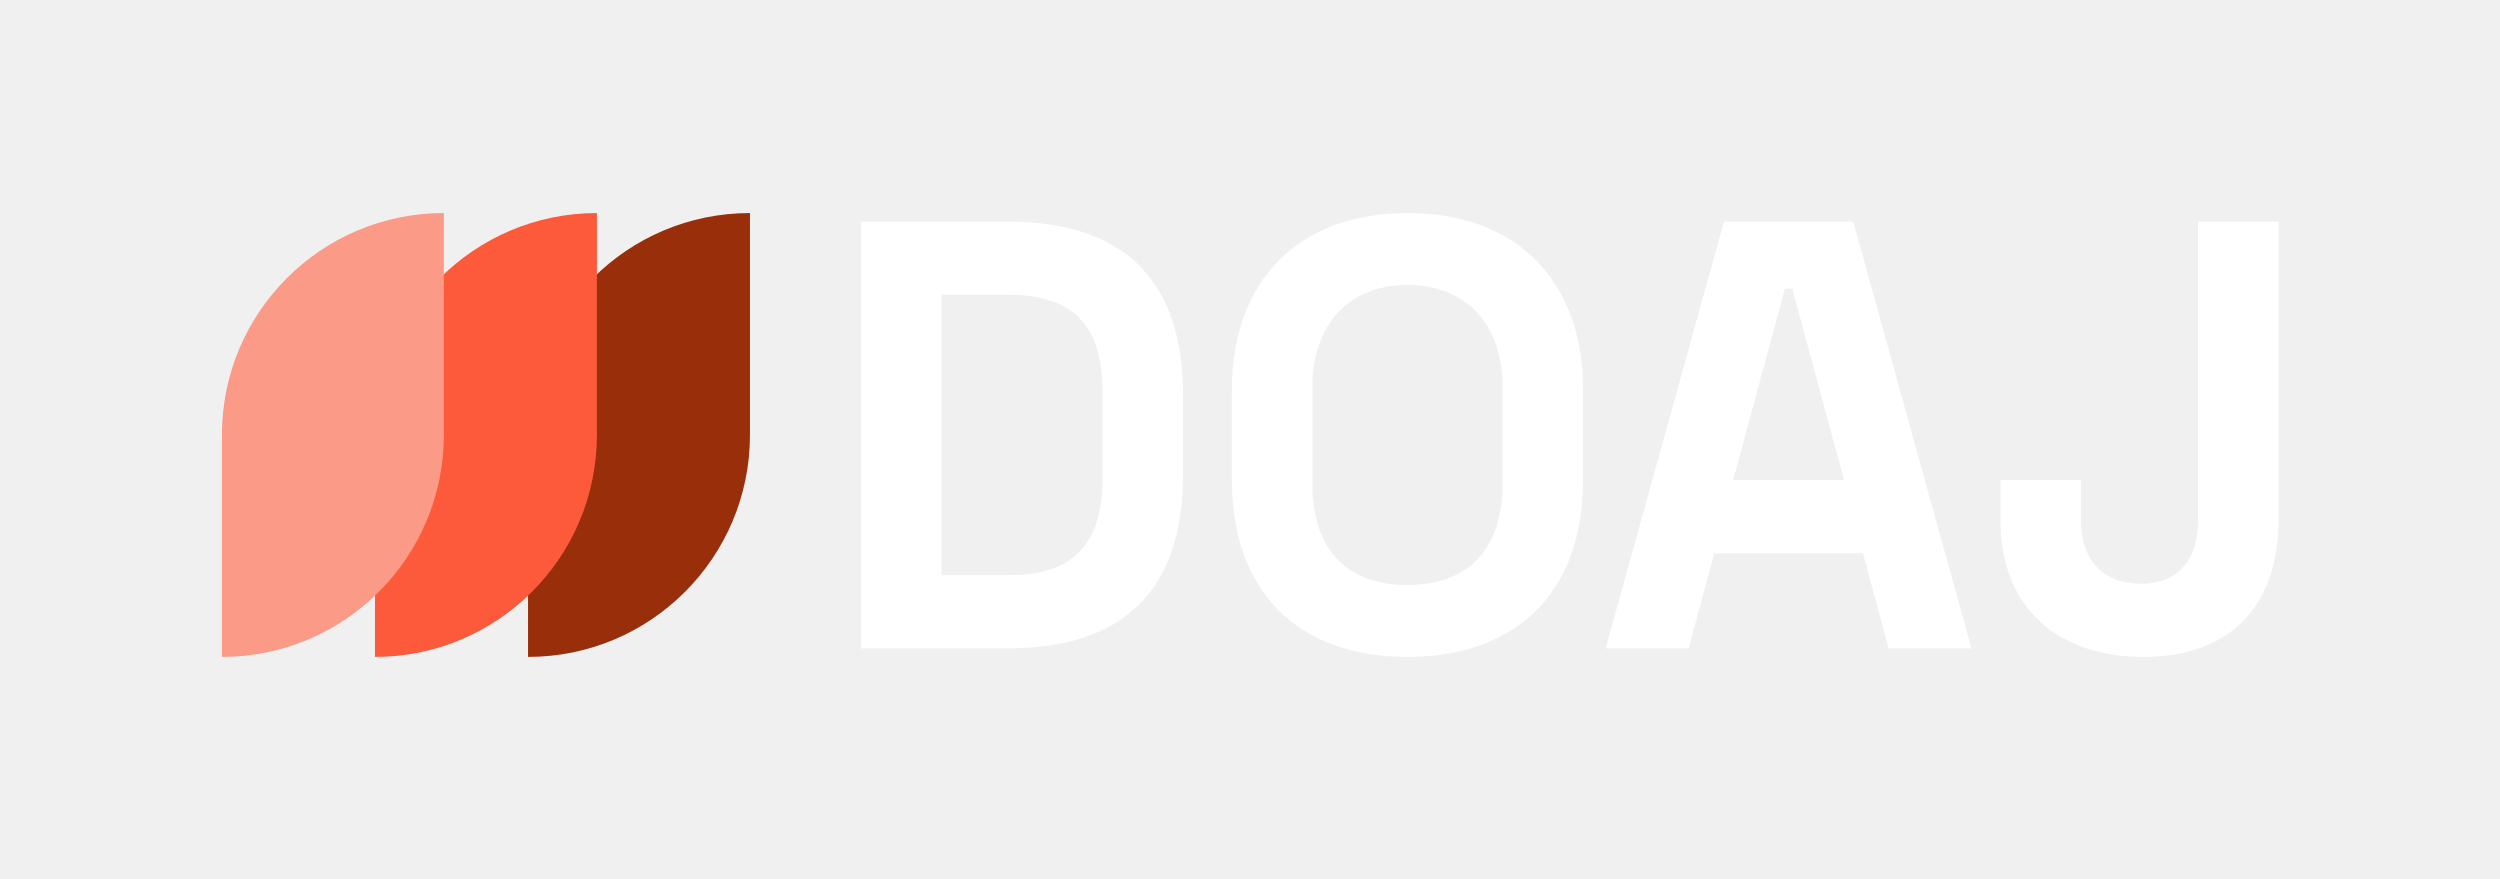
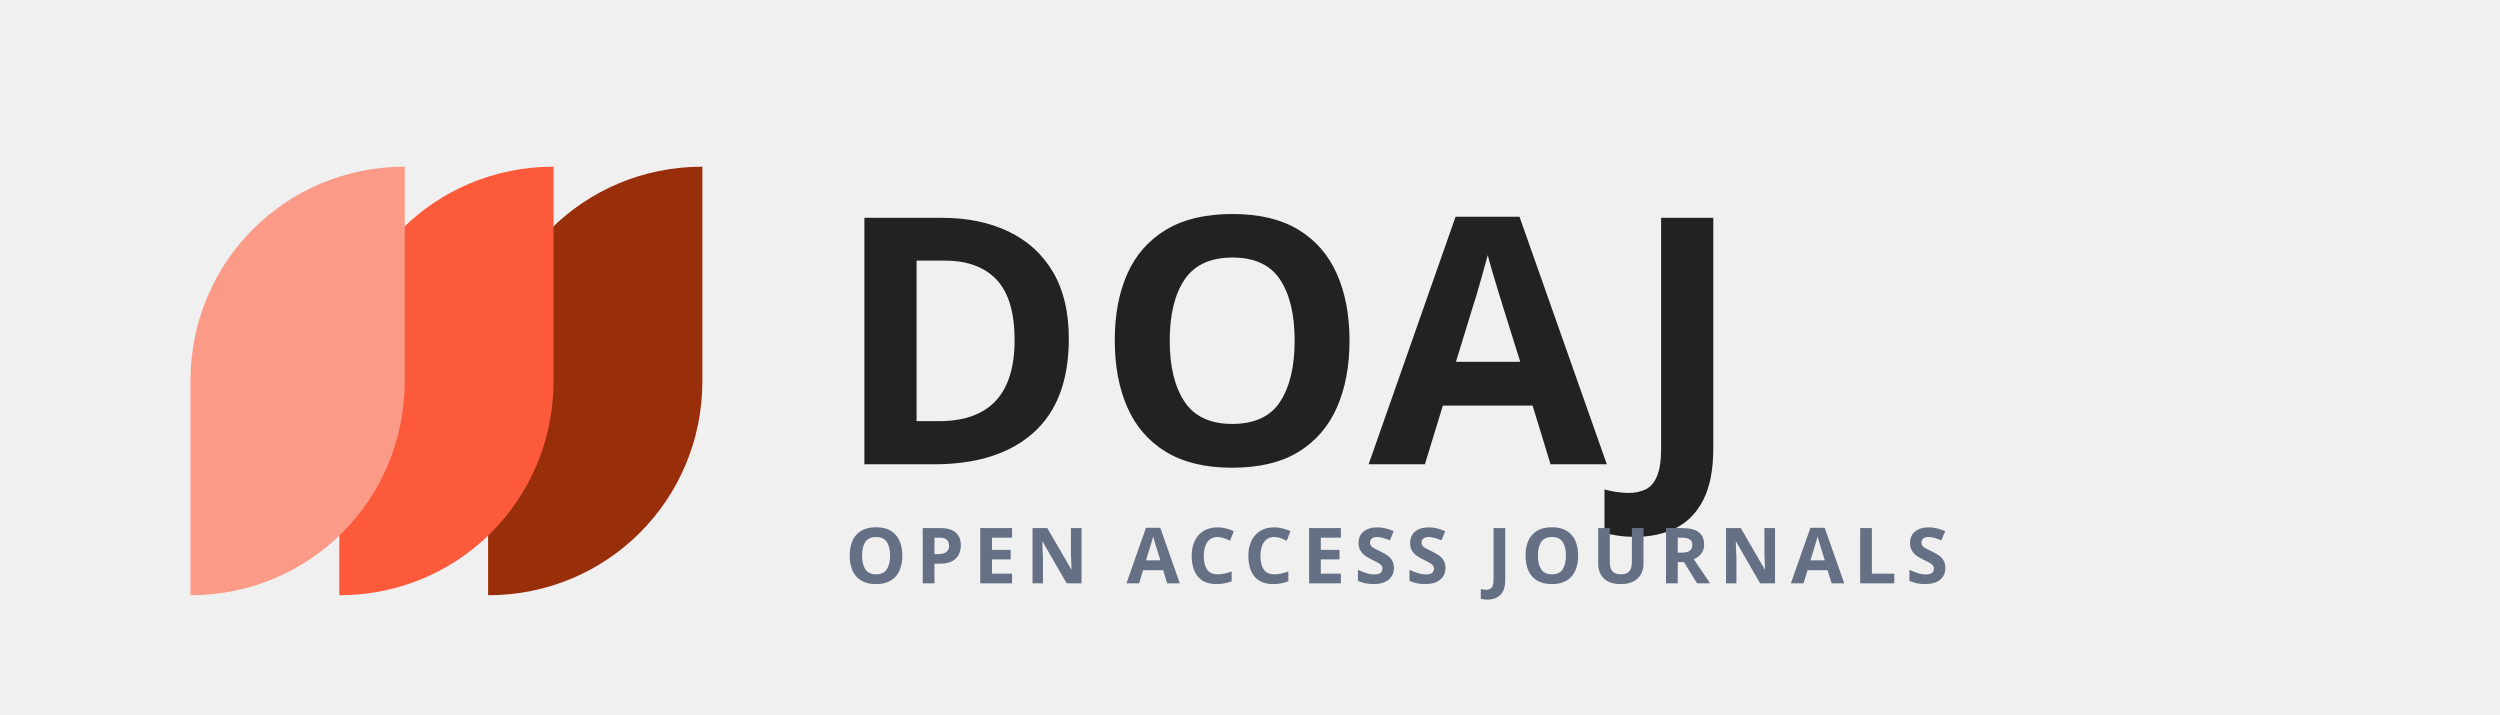
- <svg xmlns="http://www.w3.org/2000/svg" width="2253" height="792" viewBox="0 0 2253 792" fill="none">
-   <path d="M475.861 592C586.318 592 675.861 502.457 675.861 392V192C565.404 192 475.861 281.543 475.861 392V592Z" fill="#982E0A" />
-   <path d="M337.93 592C448.387 592 537.93 502.457 537.93 392V192C427.473 192 337.93 281.543 337.93 392V592Z" fill="#FD5A3B" />
-   <path d="M200 592C310.457 592 400 502.457 400 392V192C289.543 192 200 281.543 200 392V592Z" fill="#FA9A87" />
-   <path d="M776 199.692V584.308H907.868C1011.16 584.308 1066.11 533.209 1066.11 428.264V355.736C1066.11 250.791 1011.16 199.692 907.868 199.692H776ZM848.527 265.626H908.967C971.055 265.626 993.582 297.495 993.582 353.538V430.462C993.582 486.506 971.055 518.374 908.967 518.374H848.527V265.626Z" fill="white" />
-   <path d="M1110.18 351.341V432.659C1110.18 533.758 1170.07 592 1268.42 592C1366.78 592 1426.67 533.758 1426.67 432.659V351.341C1426.67 252.989 1366.78 192 1268.42 192C1170.07 192 1110.18 252.989 1110.18 351.341ZM1182.71 348.044C1182.71 295.846 1212.93 256.835 1268.42 256.835C1322.27 256.835 1354.14 293.648 1354.14 348.044V435.956C1354.14 489.253 1328.31 527.165 1268.42 527.165C1210.18 527.165 1182.71 491.451 1182.71 435.956V348.044Z" fill="white" />
-   <path d="M1553.64 199.692L1447.05 584.308H1521.77L1544.85 498.593H1678.91L1701.99 584.308H1776.72L1670.12 199.692H1553.64ZM1561.88 432.659L1608.58 260.132H1615.18L1661.88 432.659H1561.88Z" fill="white" />
-   <path d="M2053.37 199.692H1980.85V468.923C1980.85 505.187 1962.16 526.066 1929.75 526.066C1895.13 526.066 1875.35 504.637 1875.35 468.923V432.659H1802.82V468.923C1802.82 546.396 1852.82 592 1931.94 592C2007.22 592 2053.37 548.593 2053.37 468.923V199.692Z" fill="white" />
+ <svg xmlns="http://www.w3.org/2000/svg" viewBox="0 0 420 120">
+   <g fill="none" fill-rule="evenodd" transform="translate(10, 10)">
+     <path d="M72 90C92 90 108 74 108 54V18C88 18 72 34 72 54V90Z" fill="#982E0A" />
+     <path d="M47 90C67 90 83 74 83 54V18C63 18 47 34 47 54V90Z" fill="#FD5A3B" />
+     <path d="M22 90C42 90 58 74 58 54V18C38 18 22 34 22 54V90Z" fill="#FA9A87" />
+     <text x="130" y="68" font-family="'Sora', 'Segoe UI', system-ui, sans-serif" font-size="58" font-weight="900" fill="#222222" letter-spacing="1">DOAJ</text>
+     <text x="132" y="88" font-family="'Sora', 'Segoe UI', system-ui, sans-serif" font-size="13" font-weight="600" fill="#667085" letter-spacing="1.5">OPEN ACCESS JOURNALS</text>
+   </g>
</svg>
